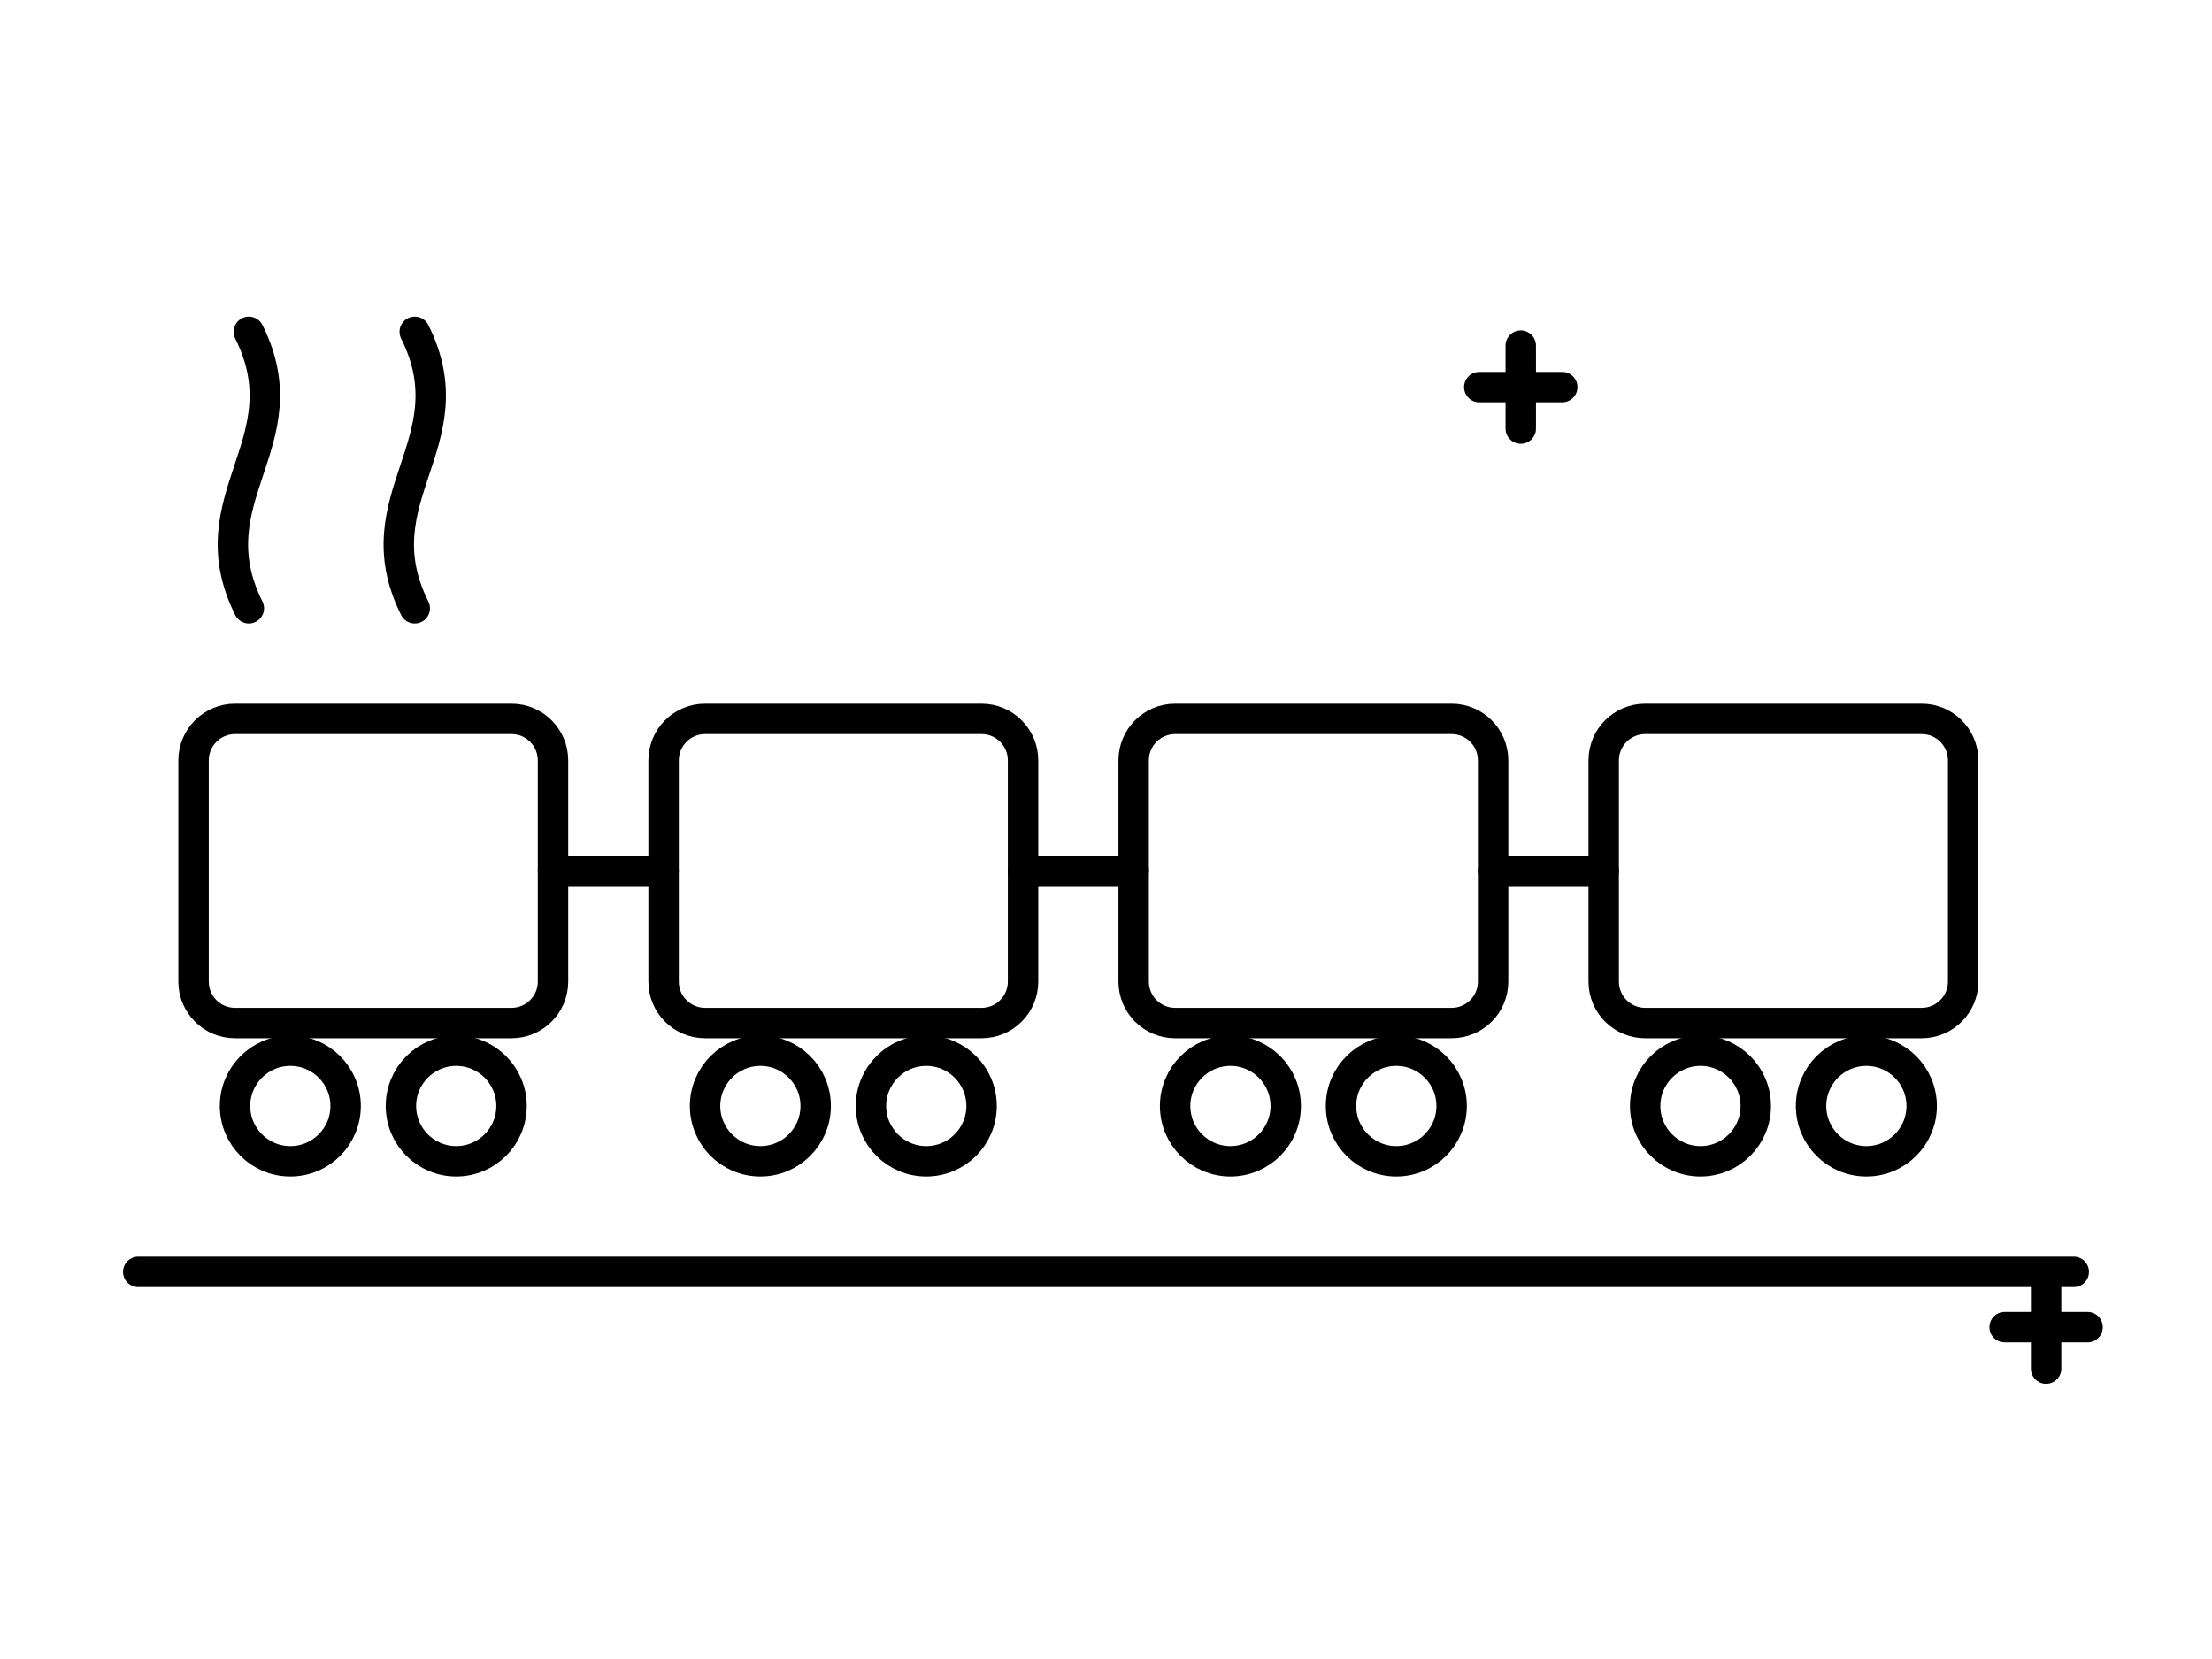
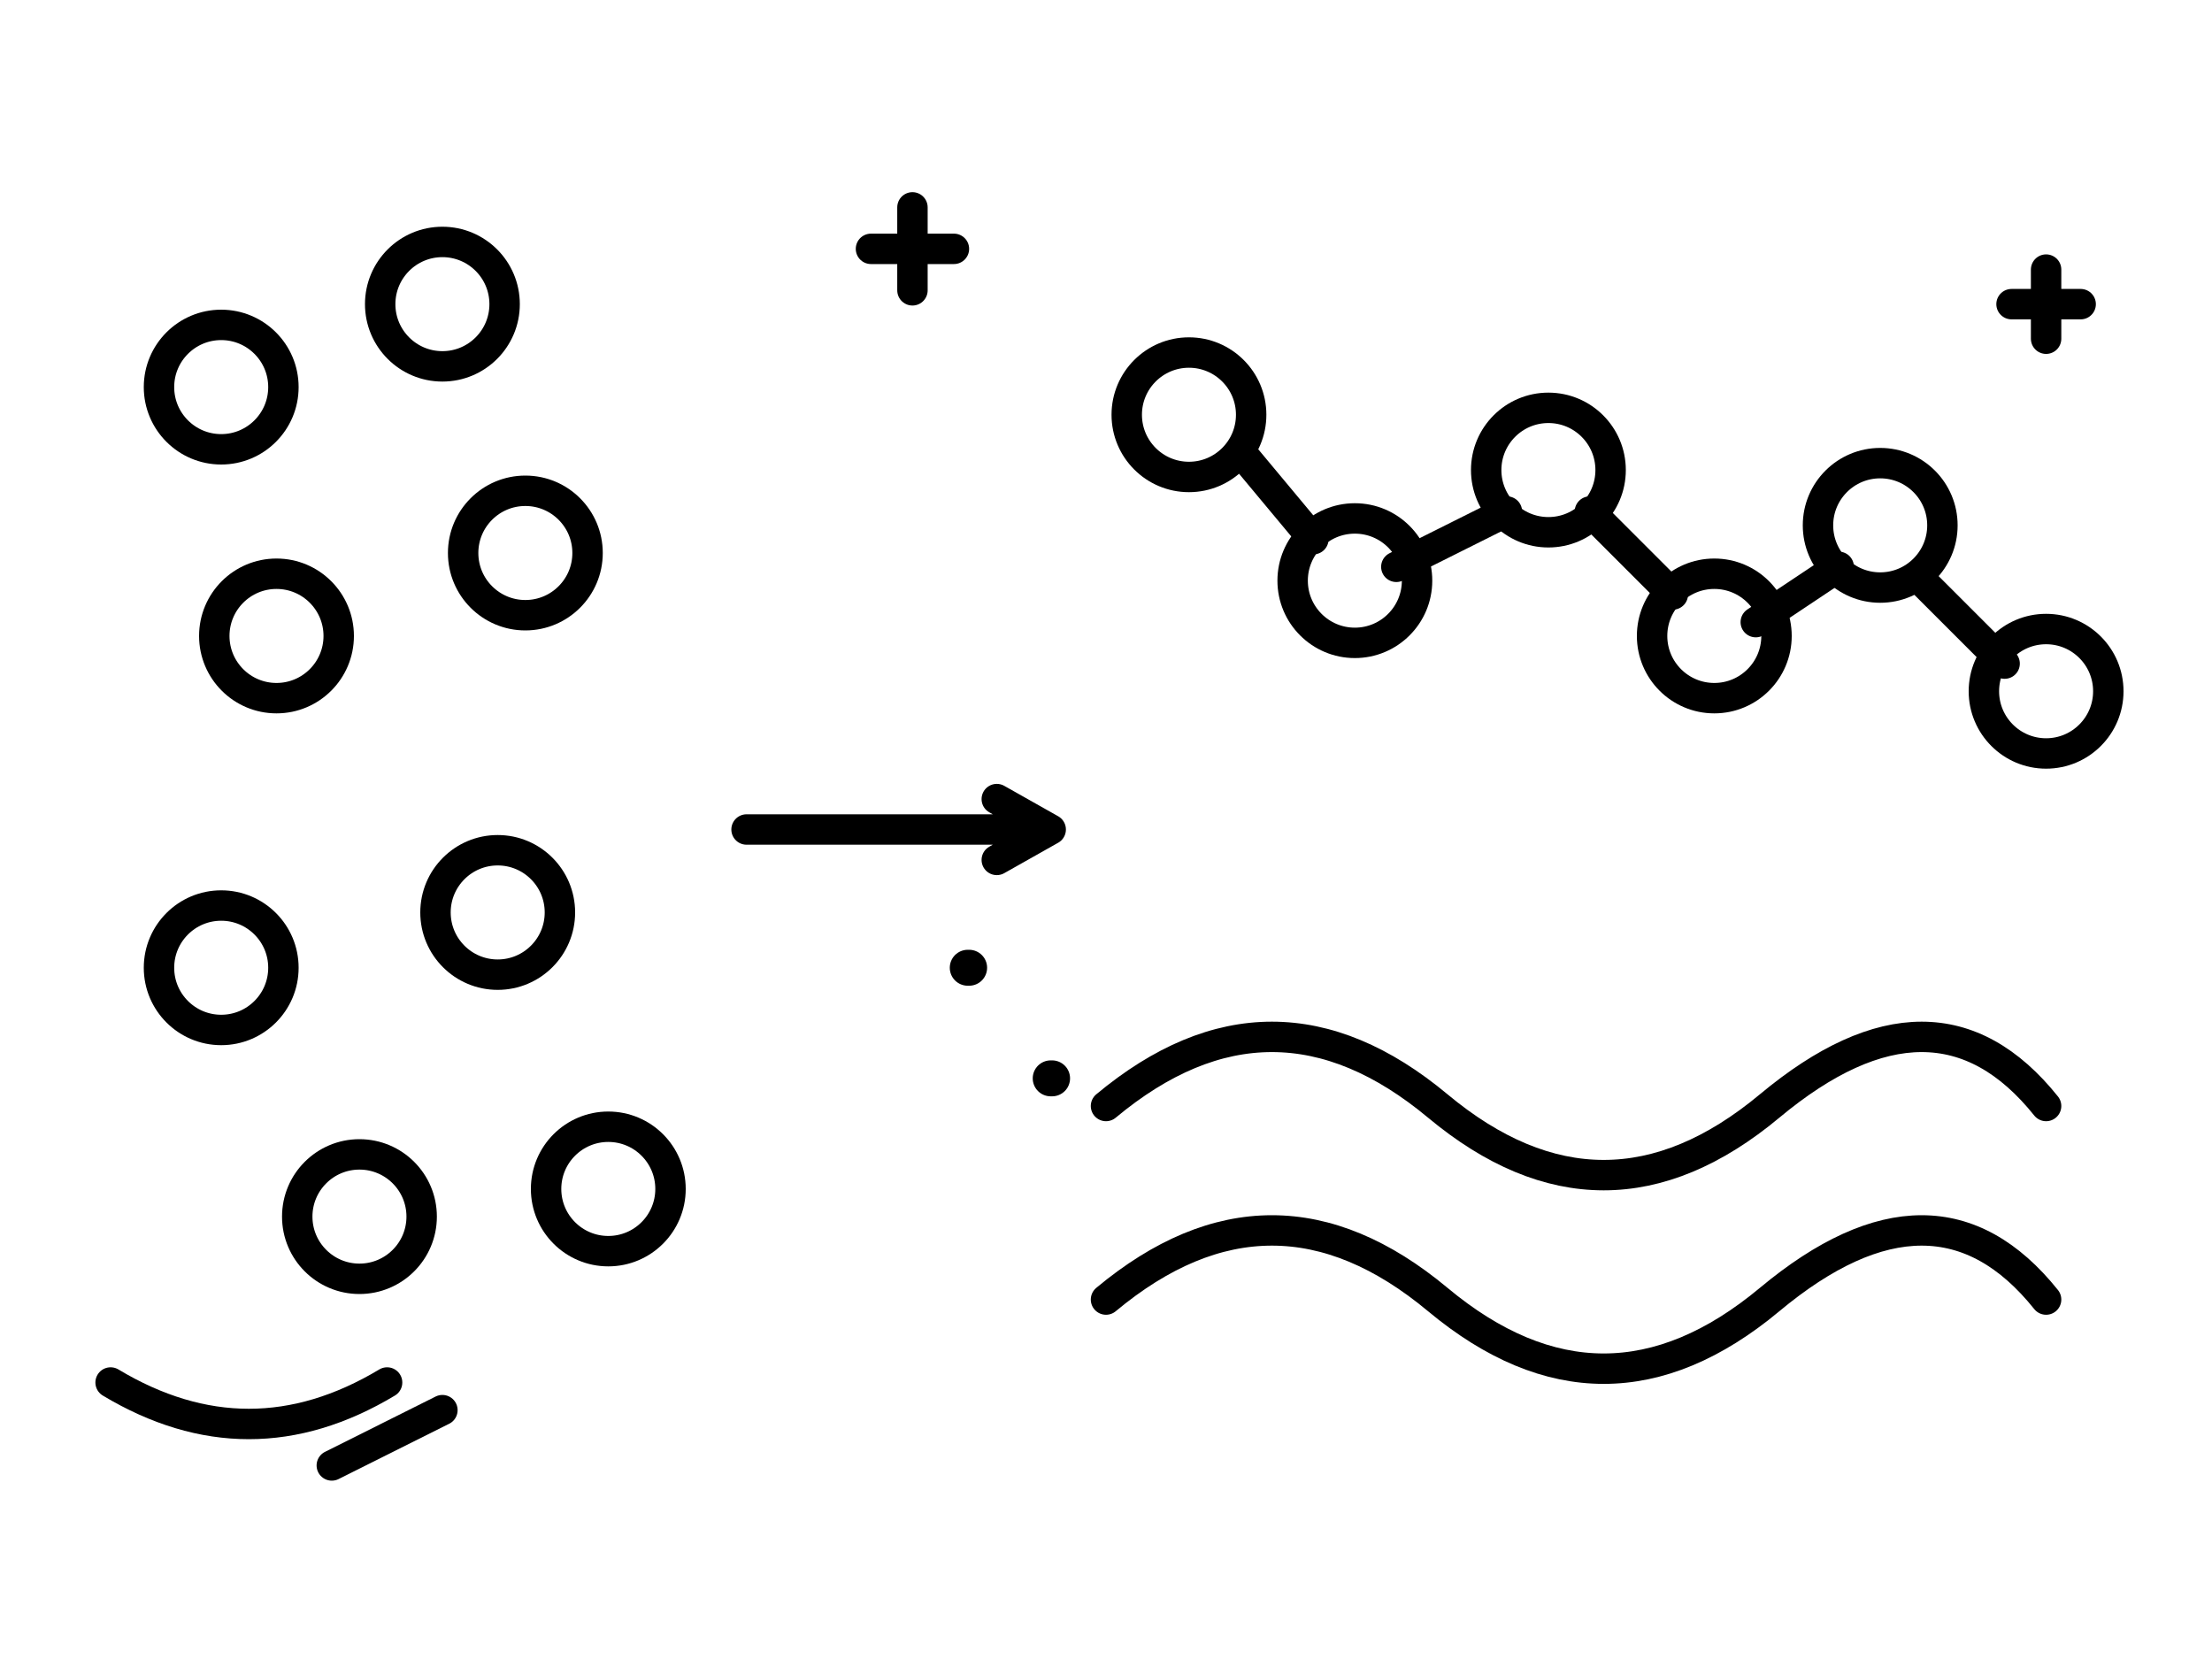
<svg xmlns="http://www.w3.org/2000/svg" viewBox="0 0 160 120" fill="none" stroke="#000" stroke-width="2.2" stroke-linecap="round" stroke-linejoin="round">
-   <rect x="14" y="52" width="26" height="22" rx="3" />
-   <circle cx="21" cy="80" r="4" />
-   <circle cx="33" cy="80" r="4" />
-   <path d="M40 63L48 63" />
-   <rect x="48" y="52" width="26" height="22" rx="3" />
-   <circle cx="55" cy="80" r="4" />
-   <circle cx="67" cy="80" r="4" />
-   <path d="M74 63L82 63" />
-   <rect x="82" y="52" width="26" height="22" rx="3" />
-   <circle cx="89" cy="80" r="4" />
-   <circle cx="101" cy="80" r="4" />
-   <path d="M108 63L116 63" />
-   <rect x="116" y="52" width="26" height="22" rx="3" />
-   <circle cx="123" cy="80" r="4" />
-   <circle cx="135" cy="80" r="4" />
-   <path d="M18 44C14 36 22 32 18 24" />
-   <path d="M30 44C26 36 34 32 30 24" />
-   <path d="M110 25V31M107 28H113" />
-   <path d="M148 93V99M145 96H151" />
-   <path d="M10 92H150" />
+   <circle cx="16" cy="28" r="4.5" />
+   <circle cx="32" cy="22" r="4.5" />
+   <circle cx="20" cy="46" r="4.5" />
+   <circle cx="38" cy="40" r="4.5" />
+   <circle cx="16" cy="70" r="4.5" />
+   <circle cx="36" cy="66" r="4.5" />
+   <circle cx="26" cy="88" r="4.5" />
+   <circle cx="44" cy="86" r="4.5" />
+   <path d="M54 60L76 60M72.1 57.8L76 60L72.1 62.2" />
+   <circle cx="86" cy="30" r="4.5" />
+   <circle cx="98" cy="42" r="4.5" />
+   <circle cx="112" cy="34" r="4.5" />
+   <circle cx="124" cy="46" r="4.5" />
+   <circle cx="136" cy="38" r="4.5" />
+   <circle cx="148" cy="50" r="4.5" />
+   <path d="M90 33l5 6M101 41l8 -4M115 37l6 6M127 45l6 -4M139 42l6 6" />
+   <path d="M80 80q12 -10 24 0t24 0t20 0" />
+   <path d="M80 94q12 -10 24 0t24 0t20 0" />
+   <path d="M66 15V21M63 18H69" />
+   <path d="M148 19.5V24.5M145.5 22H150.5" />
+   <path d="M70 70h.1M76 78h.1" stroke-width="2.6" />
+   <path d="M8 100q10 6 20 0" />
+   <path d="M24 106l8 -4" />
</svg>
